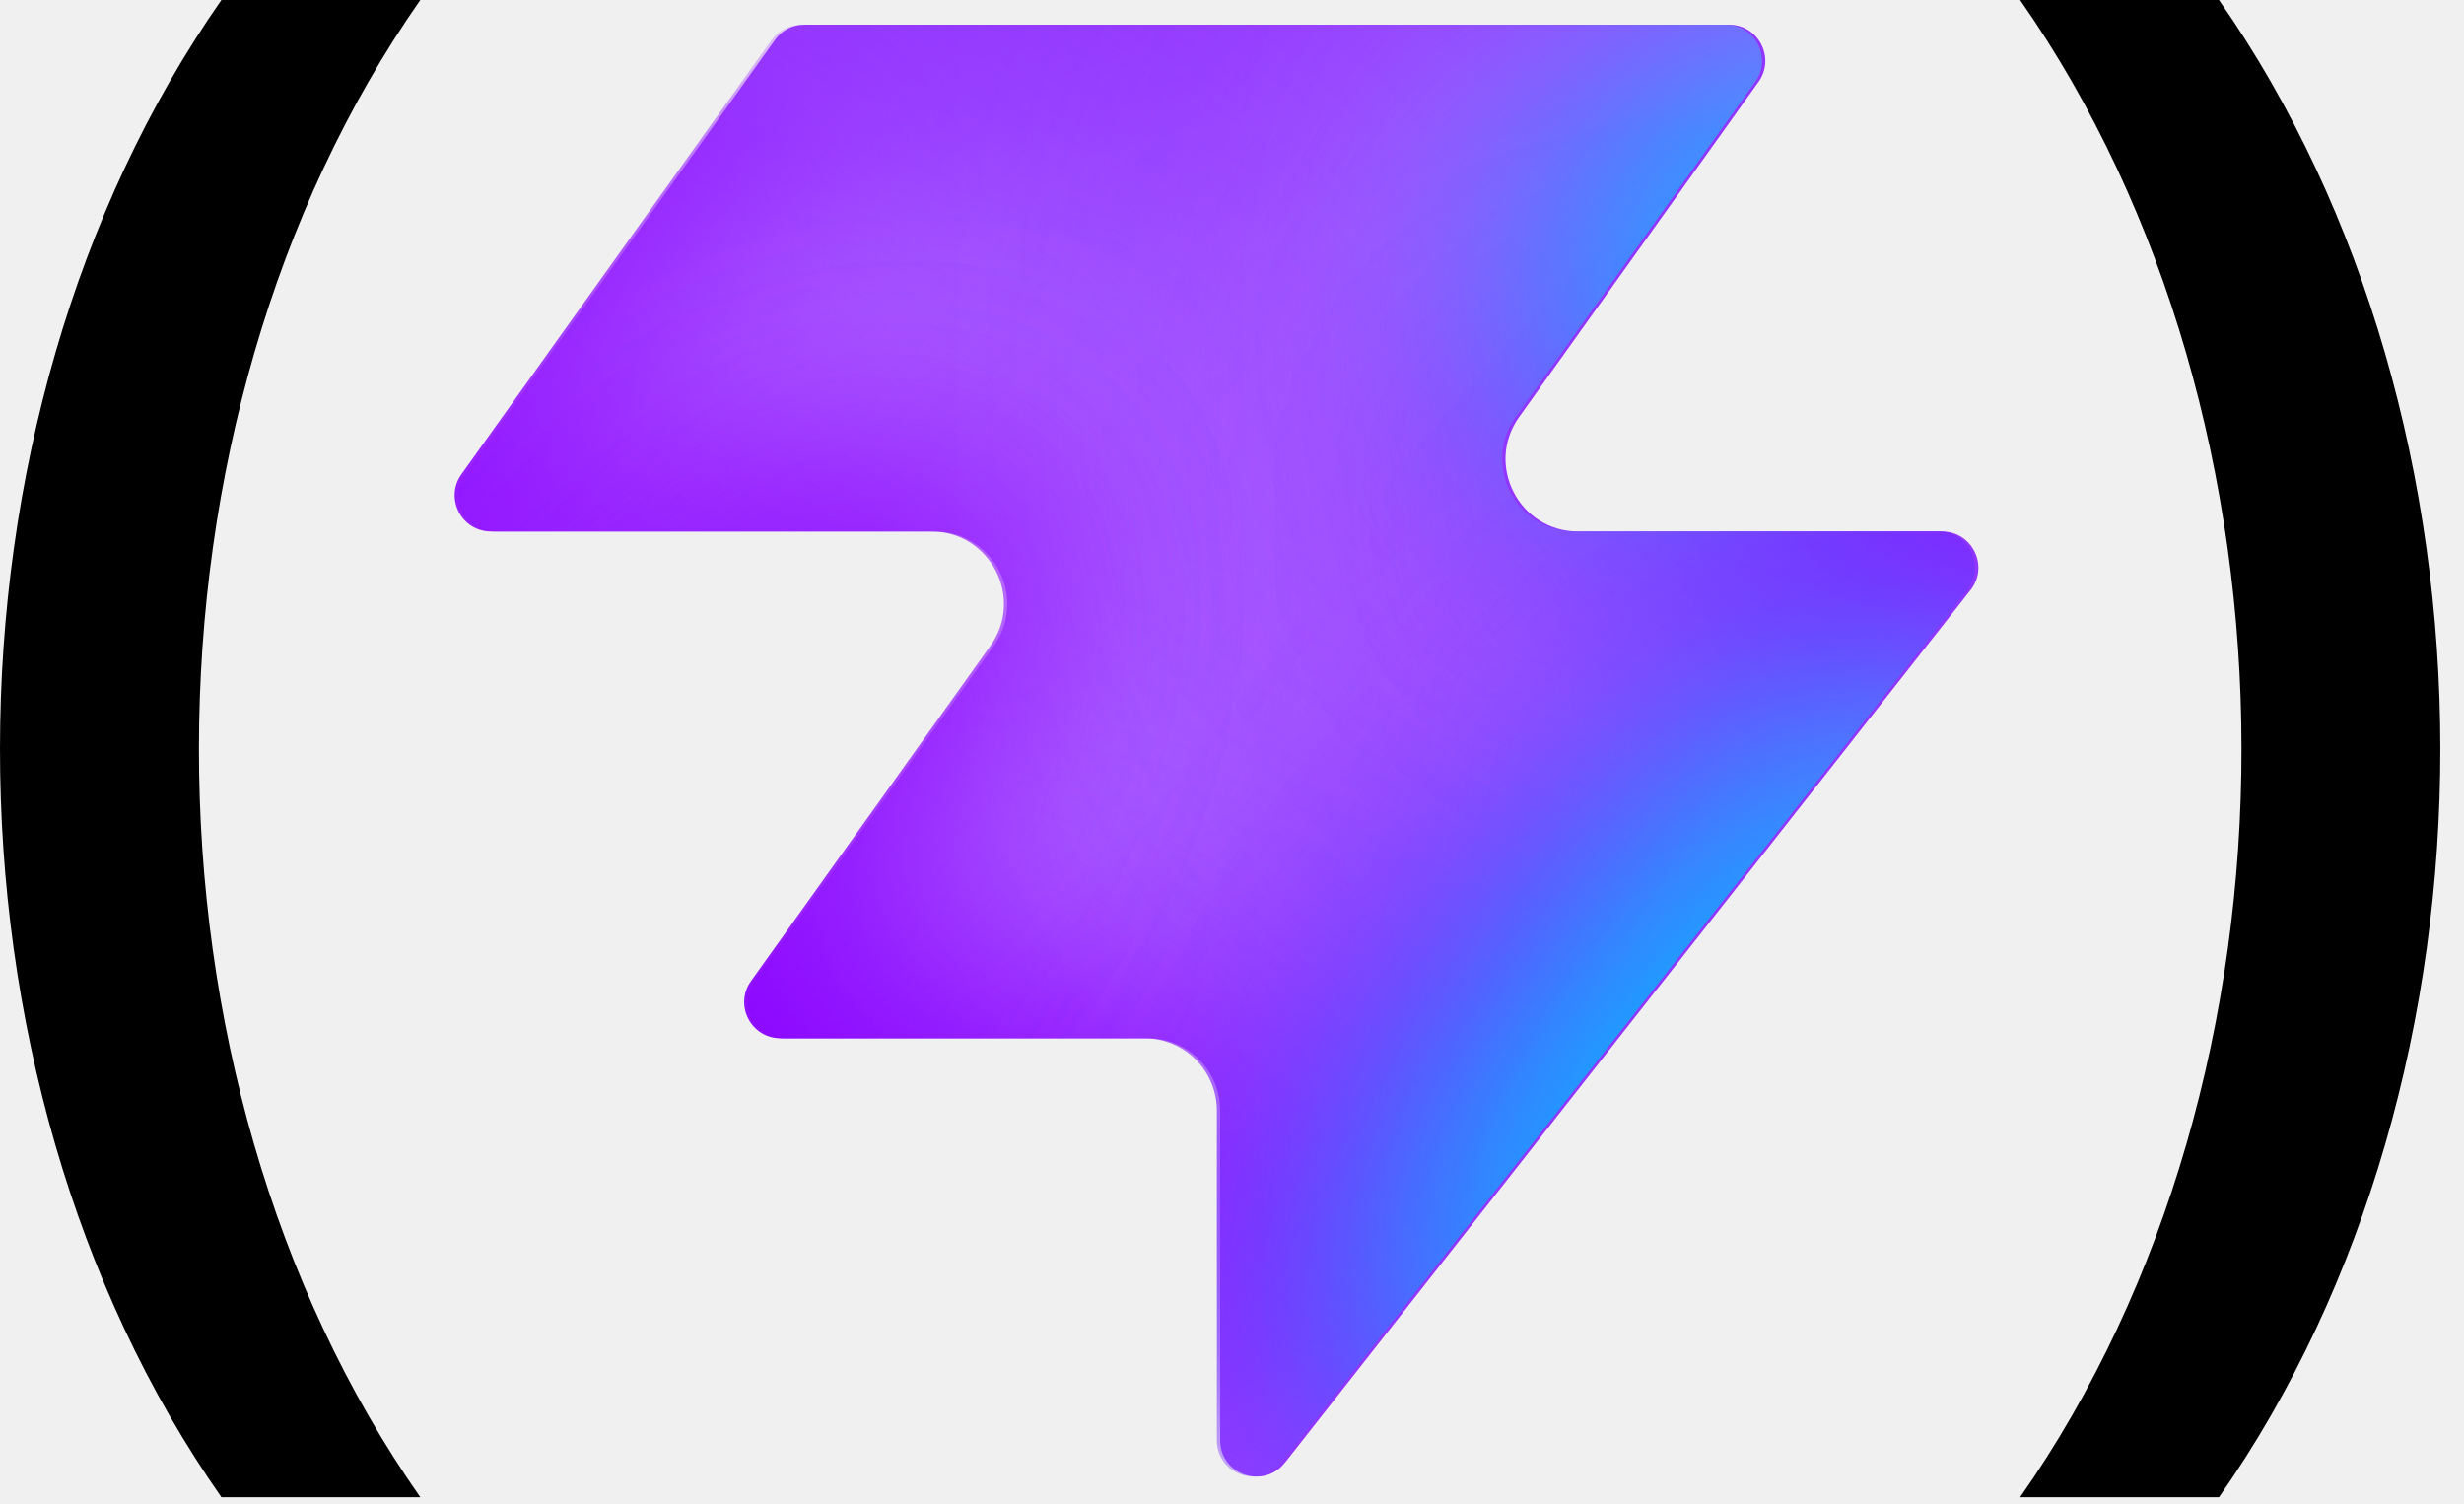
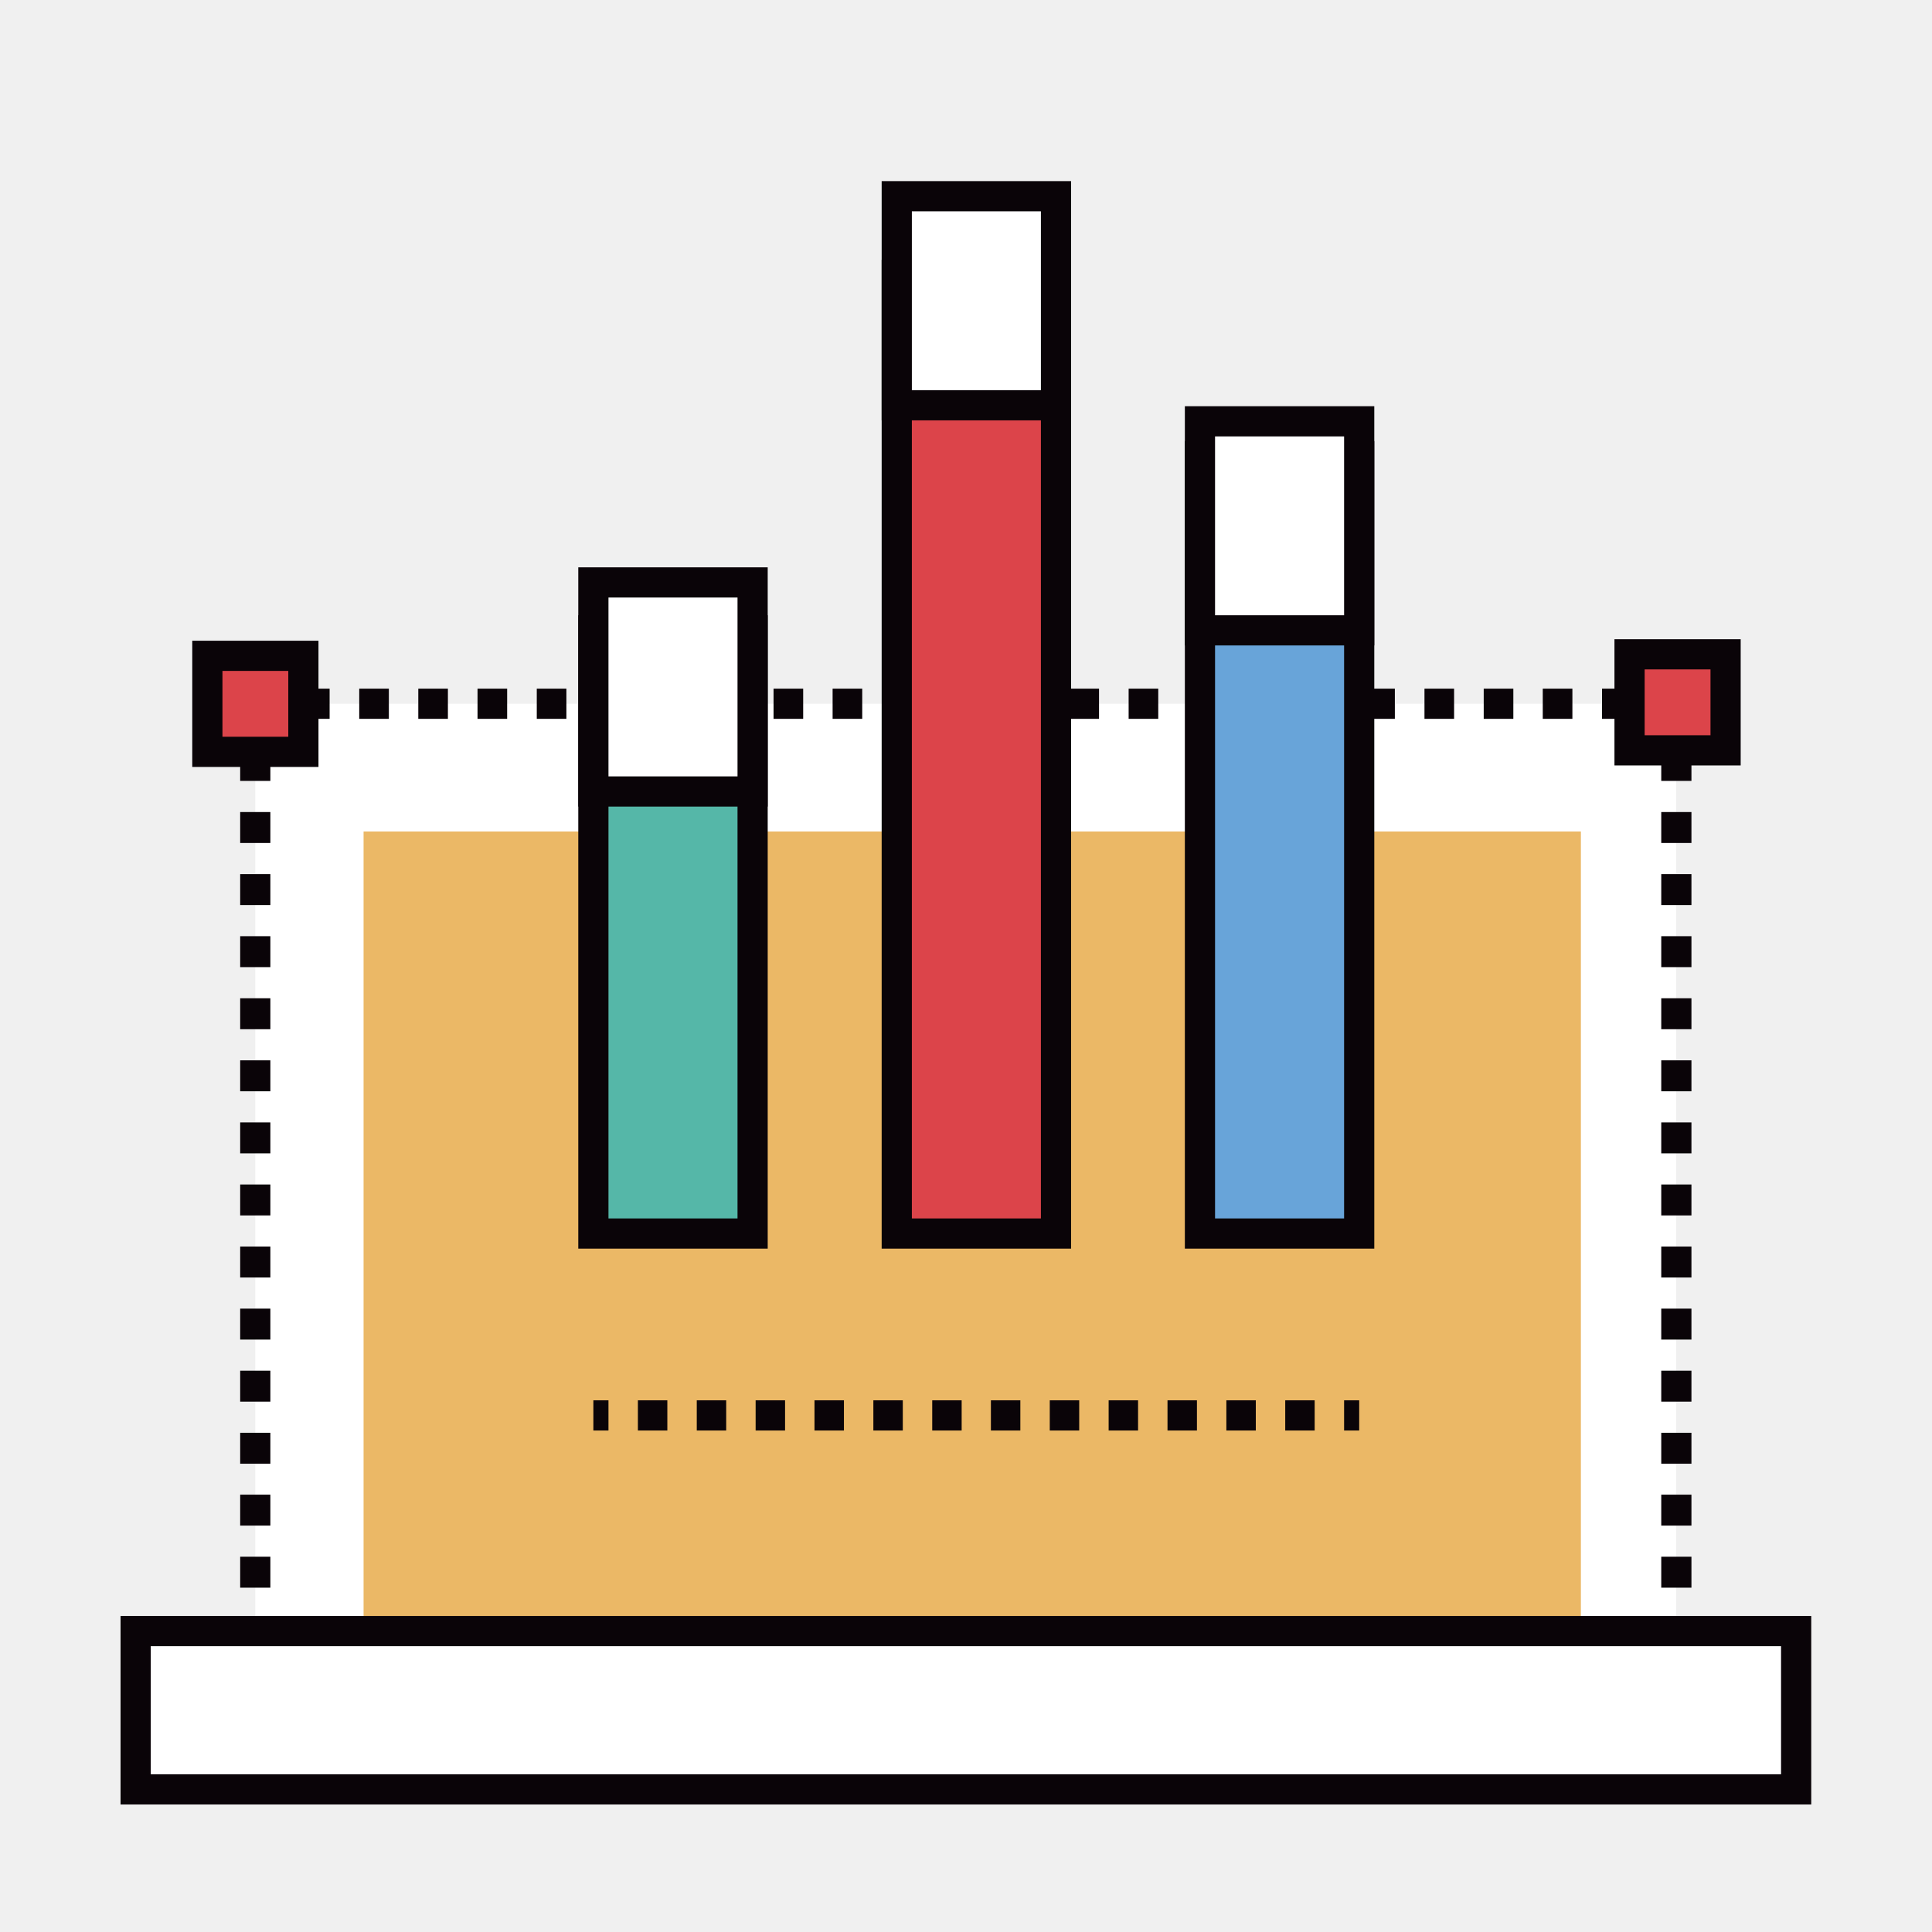
- <svg xmlns="http://www.w3.org/2000/svg" width="77" height="47" fill="none" aria-labelledby="vite-logo-title" viewBox="0 0 77 47">
-   <style>.parenthesis{fill:#000}@media (prefers-color-scheme:dark){.parenthesis{fill:#fff}}</style>
-   <path fill="#9135ff" d="M40.151 45.71c-.663.844-2.02.374-2.02-.699V34.708a2.26 2.26 0 0 0-2.262-2.262H24.493c-.92 0-1.457-1.04-.92-1.788l7.479-10.471c1.07-1.498 0-3.578-1.842-3.578H15.443c-.92 0-1.456-1.04-.92-1.788l9.696-13.576c.213-.297.556-.474.92-.474h28.894c.92 0 1.456 1.04.92 1.788l-7.48 10.472c-1.07 1.497 0 3.578 1.842 3.578h11.376c.944 0 1.474 1.087.89 1.83L40.153 45.712z" />
-   <mask id="a" width="48" height="47" x="14" y="0" maskUnits="userSpaceOnUse" style="mask-type:alpha">
-     <path fill="#000" d="M40.047 45.71c-.663.843-2.02.374-2.02-.699V34.708a2.26 2.26 0 0 0-2.262-2.262H24.389c-.92 0-1.457-1.04-.92-1.788l7.479-10.472c1.07-1.497 0-3.578-1.842-3.578H15.34c-.92 0-1.456-1.04-.92-1.788l9.696-13.575c.213-.297.556-.474.92-.474H53.93c.92 0 1.456 1.04.92 1.788L47.37 13.03c-1.07 1.498 0 3.578 1.842 3.578h11.376c.944 0 1.474 1.088.89 1.831L40.049 45.712z" />
-   </mask>
-   <g mask="url(#a)">
-     <g filter="url(#b)">
-       <ellipse cx="5.508" cy="14.704" fill="#eee6ff" rx="5.508" ry="14.704" transform="rotate(269.814 20.96 11.29)scale(-1 1)" />
-     </g>
-     <g filter="url(#c)">
-       <ellipse cx="10.399" cy="29.851" fill="#eee6ff" rx="10.399" ry="29.851" transform="rotate(89.814 -16.902 -8.275)scale(1 -1)" />
-     </g>
-     <g filter="url(#d)">
-       <ellipse cx="5.508" cy="30.487" fill="#8900ff" rx="5.508" ry="30.487" transform="rotate(89.814 -19.197 -7.127)scale(1 -1)" />
-     </g>
-     <g filter="url(#e)">
-       <ellipse cx="5.508" cy="30.599" fill="#8900ff" rx="5.508" ry="30.599" transform="rotate(89.814 -25.928 4.177)scale(1 -1)" />
-     </g>
-     <g filter="url(#f)">
-       <ellipse cx="5.508" cy="30.599" fill="#8900ff" rx="5.508" ry="30.599" transform="rotate(89.814 -25.738 5.52)scale(1 -1)" />
-     </g>
-     <g filter="url(#g)">
-       <ellipse cx="14.072" cy="22.078" fill="#eee6ff" rx="14.072" ry="22.078" transform="rotate(93.35 31.245 55.578)scale(-1 1)" />
-     </g>
-     <g filter="url(#h)">
-       <ellipse cx="3.47" cy="21.501" fill="#8900ff" rx="3.47" ry="21.501" transform="rotate(89.009 35.419 55.202)scale(-1 1)" />
-     </g>
-     <g filter="url(#i)">
-       <ellipse cx="3.47" cy="21.501" fill="#8900ff" rx="3.47" ry="21.501" transform="rotate(89.009 35.419 55.202)scale(-1 1)" />
-     </g>
-     <g filter="url(#j)">
-       <ellipse cx="14.592" cy="9.743" fill="#8900ff" rx="4.407" ry="29.108" transform="rotate(39.51 14.592 9.743)" />
-     </g>
-     <g filter="url(#k)">
-       <ellipse cx="61.728" cy="-5.321" fill="#8900ff" rx="4.407" ry="29.108" transform="rotate(37.892 61.728 -5.32)" />
-     </g>
-     <g filter="url(#l)">
-       <ellipse cx="55.618" cy="7.104" fill="#00c2ff" rx="5.971" ry="9.665" transform="rotate(37.892 55.618 7.104)" />
-     </g>
-     <g filter="url(#m)">
-       <ellipse cx="12.326" cy="39.103" fill="#8900ff" rx="4.407" ry="29.108" transform="rotate(37.892 12.326 39.103)" />
-     </g>
-     <g filter="url(#n)">
-       <ellipse cx="12.326" cy="39.103" fill="#8900ff" rx="4.407" ry="29.108" transform="rotate(37.892 12.326 39.103)" />
-     </g>
-     <g filter="url(#o)">
-       <ellipse cx="49.857" cy="30.678" fill="#8900ff" rx="4.407" ry="29.108" transform="rotate(37.892 49.857 30.678)" />
-     </g>
-     <g filter="url(#p)">
-       <ellipse cx="52.623" cy="33.171" fill="#00c2ff" rx="5.971" ry="15.297" transform="rotate(37.892 52.623 33.17)" />
-     </g>
-   </g>
-   <path d="M6.919 0c-9.198 13.166-9.252 33.575 0 46.789h6.215c-9.25-13.214-9.196-33.623 0-46.789zm62.424 0h-6.215c9.198 13.166 9.252 33.575 0 46.789h6.215c9.25-13.214 9.196-33.623 0-46.789" class="parenthesis" />
-   <defs>
-     <filter id="b" width="60.045" height="41.654" x="-5.564" y="16.92" color-interpolation-filters="sRGB" filterUnits="userSpaceOnUse">
-       <feFlood flood-opacity="0" result="BackgroundImageFix" />
-       <feBlend in="SourceGraphic" in2="BackgroundImageFix" result="shape" />
-       <feGaussianBlur result="effect1_foregroundBlur_2002_17286" stdDeviation="7.659" />
-     </filter>
-     <filter id="c" width="90.34" height="51.437" x="-40.407" y="-6.762" color-interpolation-filters="sRGB" filterUnits="userSpaceOnUse">
-       <feFlood flood-opacity="0" result="BackgroundImageFix" />
-       <feBlend in="SourceGraphic" in2="BackgroundImageFix" result="shape" />
-       <feGaussianBlur result="effect1_foregroundBlur_2002_17286" stdDeviation="7.659" />
-     </filter>
-     <filter id="d" width="79.355" height="29.4" x="-35.435" y="2.801" color-interpolation-filters="sRGB" filterUnits="userSpaceOnUse">
-       <feFlood flood-opacity="0" result="BackgroundImageFix" />
-       <feBlend in="SourceGraphic" in2="BackgroundImageFix" result="shape" />
-       <feGaussianBlur result="effect1_foregroundBlur_2002_17286" stdDeviation="4.596" />
-     </filter>
-     <filter id="e" width="79.579" height="29.4" x="-30.84" y="20.8" color-interpolation-filters="sRGB" filterUnits="userSpaceOnUse">
-       <feFlood flood-opacity="0" result="BackgroundImageFix" />
-       <feBlend in="SourceGraphic" in2="BackgroundImageFix" result="shape" />
-       <feGaussianBlur result="effect1_foregroundBlur_2002_17286" stdDeviation="4.596" />
-     </filter>
-     <filter id="f" width="79.579" height="29.4" x="-29.307" y="21.949" color-interpolation-filters="sRGB" filterUnits="userSpaceOnUse">
-       <feFlood flood-opacity="0" result="BackgroundImageFix" />
-       <feBlend in="SourceGraphic" in2="BackgroundImageFix" result="shape" />
-       <feGaussianBlur result="effect1_foregroundBlur_2002_17286" stdDeviation="4.596" />
-     </filter>
-     <filter id="g" width="74.749" height="58.852" x="29.961" y="-17.13" color-interpolation-filters="sRGB" filterUnits="userSpaceOnUse">
-       <feFlood flood-opacity="0" result="BackgroundImageFix" />
-       <feBlend in="SourceGraphic" in2="BackgroundImageFix" result="shape" />
-       <feGaussianBlur result="effect1_foregroundBlur_2002_17286" stdDeviation="7.659" />
-     </filter>
-     <filter id="h" width="61.377" height="25.362" x="37.754" y="3.055" color-interpolation-filters="sRGB" filterUnits="userSpaceOnUse">
-       <feFlood flood-opacity="0" result="BackgroundImageFix" />
-       <feBlend in="SourceGraphic" in2="BackgroundImageFix" result="shape" />
-       <feGaussianBlur result="effect1_foregroundBlur_2002_17286" stdDeviation="4.596" />
-     </filter>
-     <filter id="i" width="61.377" height="25.362" x="37.754" y="3.055" color-interpolation-filters="sRGB" filterUnits="userSpaceOnUse">
-       <feFlood flood-opacity="0" result="BackgroundImageFix" />
-       <feBlend in="SourceGraphic" in2="BackgroundImageFix" result="shape" />
-       <feGaussianBlur result="effect1_foregroundBlur_2002_17286" stdDeviation="4.596" />
-     </filter>
-     <filter id="j" width="56.045" height="63.649" x="-13.43" y="-22.082" color-interpolation-filters="sRGB" filterUnits="userSpaceOnUse">
-       <feFlood flood-opacity="0" result="BackgroundImageFix" />
-       <feBlend in="SourceGraphic" in2="BackgroundImageFix" result="shape" />
-       <feGaussianBlur result="effect1_foregroundBlur_2002_17286" stdDeviation="4.596" />
-     </filter>
-     <filter id="k" width="54.814" height="64.646" x="34.321" y="-37.644" color-interpolation-filters="sRGB" filterUnits="userSpaceOnUse">
-       <feFlood flood-opacity="0" result="BackgroundImageFix" />
-       <feBlend in="SourceGraphic" in2="BackgroundImageFix" result="shape" />
-       <feGaussianBlur result="effect1_foregroundBlur_2002_17286" stdDeviation="4.596" />
-     </filter>
-     <filter id="l" width="33.541" height="35.313" x="38.847" y="-10.552" color-interpolation-filters="sRGB" filterUnits="userSpaceOnUse">
-       <feFlood flood-opacity="0" result="BackgroundImageFix" />
-       <feBlend in="SourceGraphic" in2="BackgroundImageFix" result="shape" />
-       <feGaussianBlur result="effect1_foregroundBlur_2002_17286" stdDeviation="4.596" />
-     </filter>
-     <filter id="m" width="54.814" height="64.646" x="-15.081" y="6.78" color-interpolation-filters="sRGB" filterUnits="userSpaceOnUse">
-       <feFlood flood-opacity="0" result="BackgroundImageFix" />
-       <feBlend in="SourceGraphic" in2="BackgroundImageFix" result="shape" />
-       <feGaussianBlur result="effect1_foregroundBlur_2002_17286" stdDeviation="4.596" />
-     </filter>
-     <filter id="n" width="54.814" height="64.646" x="-15.081" y="6.78" color-interpolation-filters="sRGB" filterUnits="userSpaceOnUse">
-       <feFlood flood-opacity="0" result="BackgroundImageFix" />
-       <feBlend in="SourceGraphic" in2="BackgroundImageFix" result="shape" />
-       <feGaussianBlur result="effect1_foregroundBlur_2002_17286" stdDeviation="4.596" />
-     </filter>
-     <filter id="o" width="54.814" height="64.646" x="22.45" y="-1.645" color-interpolation-filters="sRGB" filterUnits="userSpaceOnUse">
-       <feFlood flood-opacity="0" result="BackgroundImageFix" />
-       <feBlend in="SourceGraphic" in2="BackgroundImageFix" result="shape" />
-       <feGaussianBlur result="effect1_foregroundBlur_2002_17286" stdDeviation="4.596" />
-     </filter>
-     <filter id="p" width="39.409" height="43.623" x="32.919" y="11.36" color-interpolation-filters="sRGB" filterUnits="userSpaceOnUse">
-       <feFlood flood-opacity="0" result="BackgroundImageFix" />
-       <feBlend in="SourceGraphic" in2="BackgroundImageFix" result="shape" />
-       <feGaussianBlur result="effect1_foregroundBlur_2002_17286" stdDeviation="4.596" />
-     </filter>
-   </defs>
+ <svg xmlns="http://www.w3.org/2000/svg" width="800px" height="800px" viewBox="0 0 1024 1024" class="icon" version="1.1">
+   <path d="M135.3 373h753.1v493H135.3z" fill="#FFFFFF" />
+   <path d="M880.5 365h16v16h-16zM864.8 381h-15.7v-16h15.7v16z m-31.4 0h-15.7v-16h15.7v16z m-31.3 0h-15.7v-16h15.7v16z m-31.4 0H755v-16h15.7v16z m-31.4 0h-15.7v-16h15.7v16z m-31.3 0h-15.7v-16H708v16z m-31.4 0h-15.7v-16h15.7v16z m-31.4 0h-15.7v-16h15.7v16z m-31.3 0h-15.7v-16h15.7v16z m-31.4 0h-15.7v-16h15.7v16z m-31.4 0h-15.7v-16h15.7v16z m-31.4 0H504v-16h15.7v16z m-31.3 0h-15.7v-16h15.7v16z m-31.4 0h-15.7v-16H457v16z m-31.4 0H410v-16h15.7v16z m-31.3 0h-15.7v-16h15.7v16z m-31.4 0h-15.7v-16h15.7v16z m-31.4 0h-15.7v-16h15.7v16z m-31.3 0h-15.7v-16h15.7v16z m-31.4 0h-15.7v-16h15.7v16z m-31.4 0h-15.7v-16h15.7v16z m-31.3 0h-15.7v-16h15.7v16z m-31.4 0H159v-16h15.7v16zM127.3 365h16v16h-16zM143.3 841.5h-16v-16.4h16v16.4z m0-32.9h-16v-16.4h16v16.4z m0-32.8h-16v-16.4h16v16.4z m0-32.9h-16v-16.4h16v16.4z m0-32.9h-16v-16.4h16V710z m0-32.9h-16v-16.4h16v16.4z m0-32.9h-16v-16.4h16v16.4z m0-32.9h-16v-16.4h16v16.4z m0-32.9h-16V562h16v16.4z m0-32.9h-16v-16.4h16v16.4z m0-32.9h-16v-16.4h16v16.4z m0-32.9h-16v-16.4h16v16.4z m0-32.9h-16v-16.4h16v16.4z m0-32.9h-16v-16.4h16v16.4zM127.3 858h16v16h-16zM864.8 874h-15.7v-16h15.7v16z m-31.4 0h-15.7v-16h15.7v16z m-31.3 0h-15.7v-16h15.7v16z m-31.4 0H755v-16h15.7v16z m-31.4 0h-15.7v-16h15.7v16z m-31.3 0h-15.7v-16H708v16z m-31.4 0h-15.7v-16h15.7v16z m-31.4 0h-15.7v-16h15.7v16z m-31.3 0h-15.7v-16h15.7v16z m-31.4 0h-15.7v-16h15.7v16z m-31.4 0h-15.7v-16h15.7v16z m-31.4 0H504v-16h15.7v16z m-31.3 0h-15.7v-16h15.7v16z m-31.4 0h-15.7v-16H457v16z m-31.4 0H410v-16h15.7v16z m-31.3 0h-15.7v-16h15.7v16z m-31.4 0h-15.7v-16h15.7v16z m-31.4 0h-15.7v-16h15.7v16z m-31.3 0h-15.7v-16h15.7v16z m-31.4 0h-15.7v-16h15.7v16z m-31.4 0h-15.7v-16h15.7v16z m-31.3 0h-15.7v-16h15.7v16z m-31.4 0H159v-16h15.7v16zM880.5 858h16v16h-16zM896.5 841.5h-16v-16.4h16v16.4z m0-32.9h-16v-16.4h16v16.4z m0-32.8h-16v-16.4h16v16.4z m0-32.9h-16v-16.4h16v16.4z m0-32.9h-16v-16.4h16V710z m0-32.9h-16v-16.4h16v16.4z m0-32.9h-16v-16.4h16v16.4z m0-32.9h-16v-16.4h16v16.4z m0-32.9h-16V562h16v16.4z m0-32.9h-16v-16.4h16v16.4z m0-32.9h-16v-16.4h16v16.4z m0-32.9h-16v-16.4h16v16.4z m0-32.9h-16v-16.4h16v16.4z m0-32.9h-16v-16.4h16v16.4z" fill="#0A0408" />
+   <path d="M192.7 440.7h645.2v454.9H192.7z" fill="#EBB866" />
+   <path d="M71.9 864.5H952v83.9H71.9z" fill="#FFFFFF" />
+   <path d="M959.9 956.4h-896v-99.9H960v99.9z m-880-16H944v-67.9H79.9v67.9z" fill="#0A0408" />
+   <path d="M314.5 334.1h84.4v319.7h-84.4z" fill="#55B7A8" />
+   <path d="M406.9 661.8H306.5V326.1h100.4v335.7z m-84.4-16h68.4V342.1h-68.4v303.7z" fill="#0A0408" />
+   <path d="M475.3 145.7h84.4v508.1h-84.4z" fill="#DC444A" />
+   <path d="M567.6 661.8H467.3V137.7h100.4v524.1z m-84.3-16h68.4V153.7h-68.4v492.1z" fill="#0A0408" />
+   <path d="M636 241.8h84.4v412H636z" fill="#68A4D9" />
+   <path d="M728.4 661.8H628v-428h100.4v428z m-84.4-16h68.4v-396H644v396z" fill="#0A0408" />
+   <path d="M314.5 308.7h84.4v110.8h-84.4z" fill="#FFFFFF" />
+   <path d="M406.9 427.5H306.5V300.7h100.4v126.8z m-84.4-16h68.4v-94.8h-68.4v94.8z" fill="#0A0408" />
+   <path d="M475.3 104h84.4v110.8h-84.4z" fill="#FFFFFF" />
+   <path d="M567.6 222.8H467.3V96h100.4v126.8z m-84.3-16h68.4V112h-68.4v94.8z" fill="#0A0408" />
+   <path d="M636 223.3h84.4v110.8H636z" fill="#FFFFFF" />
+   <path d="M728.4 342.1H628V215.3h100.4v126.8z m-84.4-16h68.4v-94.8H644v94.8z" fill="#0A0408" />
+   <path d="M314.5 742.2h8v16h-8zM696.8 758.2h-15.6v-16h15.6v16z m-31.2 0H650v-16h15.6v16z m-31.2 0h-15.6v-16h15.6v16z m-31.2 0h-15.6v-16h15.6v16z m-31.2 0h-15.6v-16H572v16z m-31.2 0h-15.6v-16h15.6v16z m-31.1 0h-15.6v-16h15.6v16z m-31.2 0h-15.6v-16h15.6v16z m-31.2 0h-15.6v-16h15.6v16z m-31.2 0h-15.6v-16h15.6v16z m-31.2 0h-15.6v-16h15.6v16z m-31.2 0h-15.6v-16h15.6v16zM712.4 742.2h8v16h-8z" fill="#0A0408" />
+   <path d="M109.9 347.6h50.9v50.9h-50.9z" fill="#DC444A" />
+   <path d="M168.8 406.5h-66.9v-66.9h66.9v66.9z m-50.9-16h34.9v-34.9h-34.9v34.9z" fill="#0A0408" />
+   <path d="M863.7 346.9h50.9v50.9h-50.9z" fill="#DC444A" />
+   <path d="M922.6 405.7h-66.9v-66.9h66.9v66.9z m-50.9-16h34.9v-34.9h-34.9v34.9z" fill="#0A0408" />
</svg>
